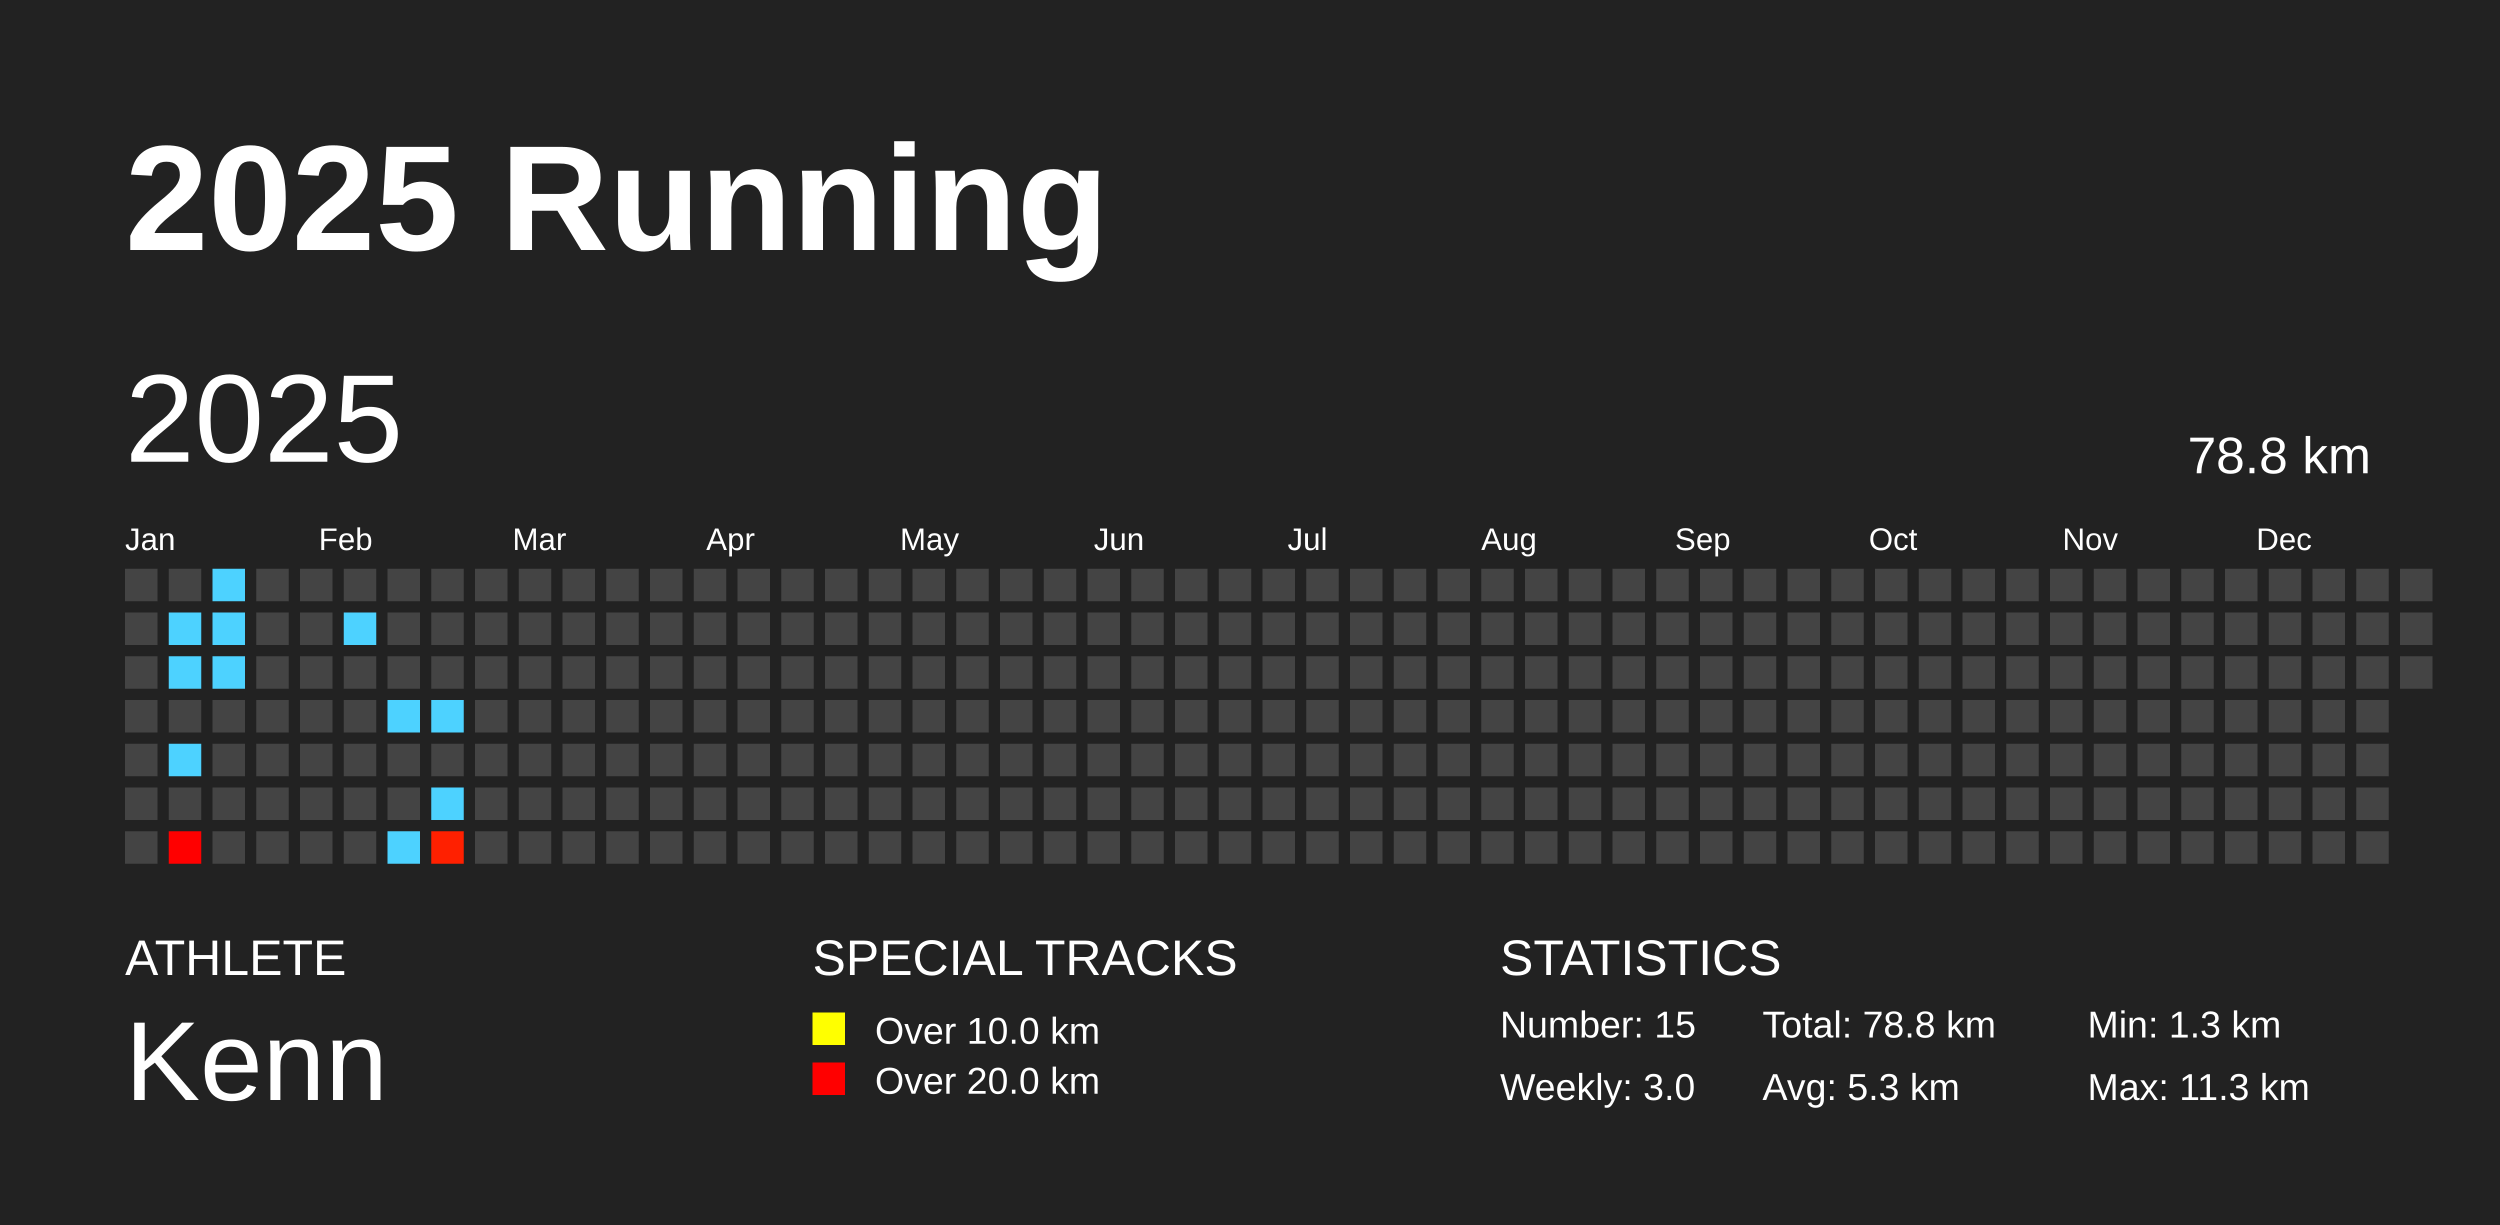
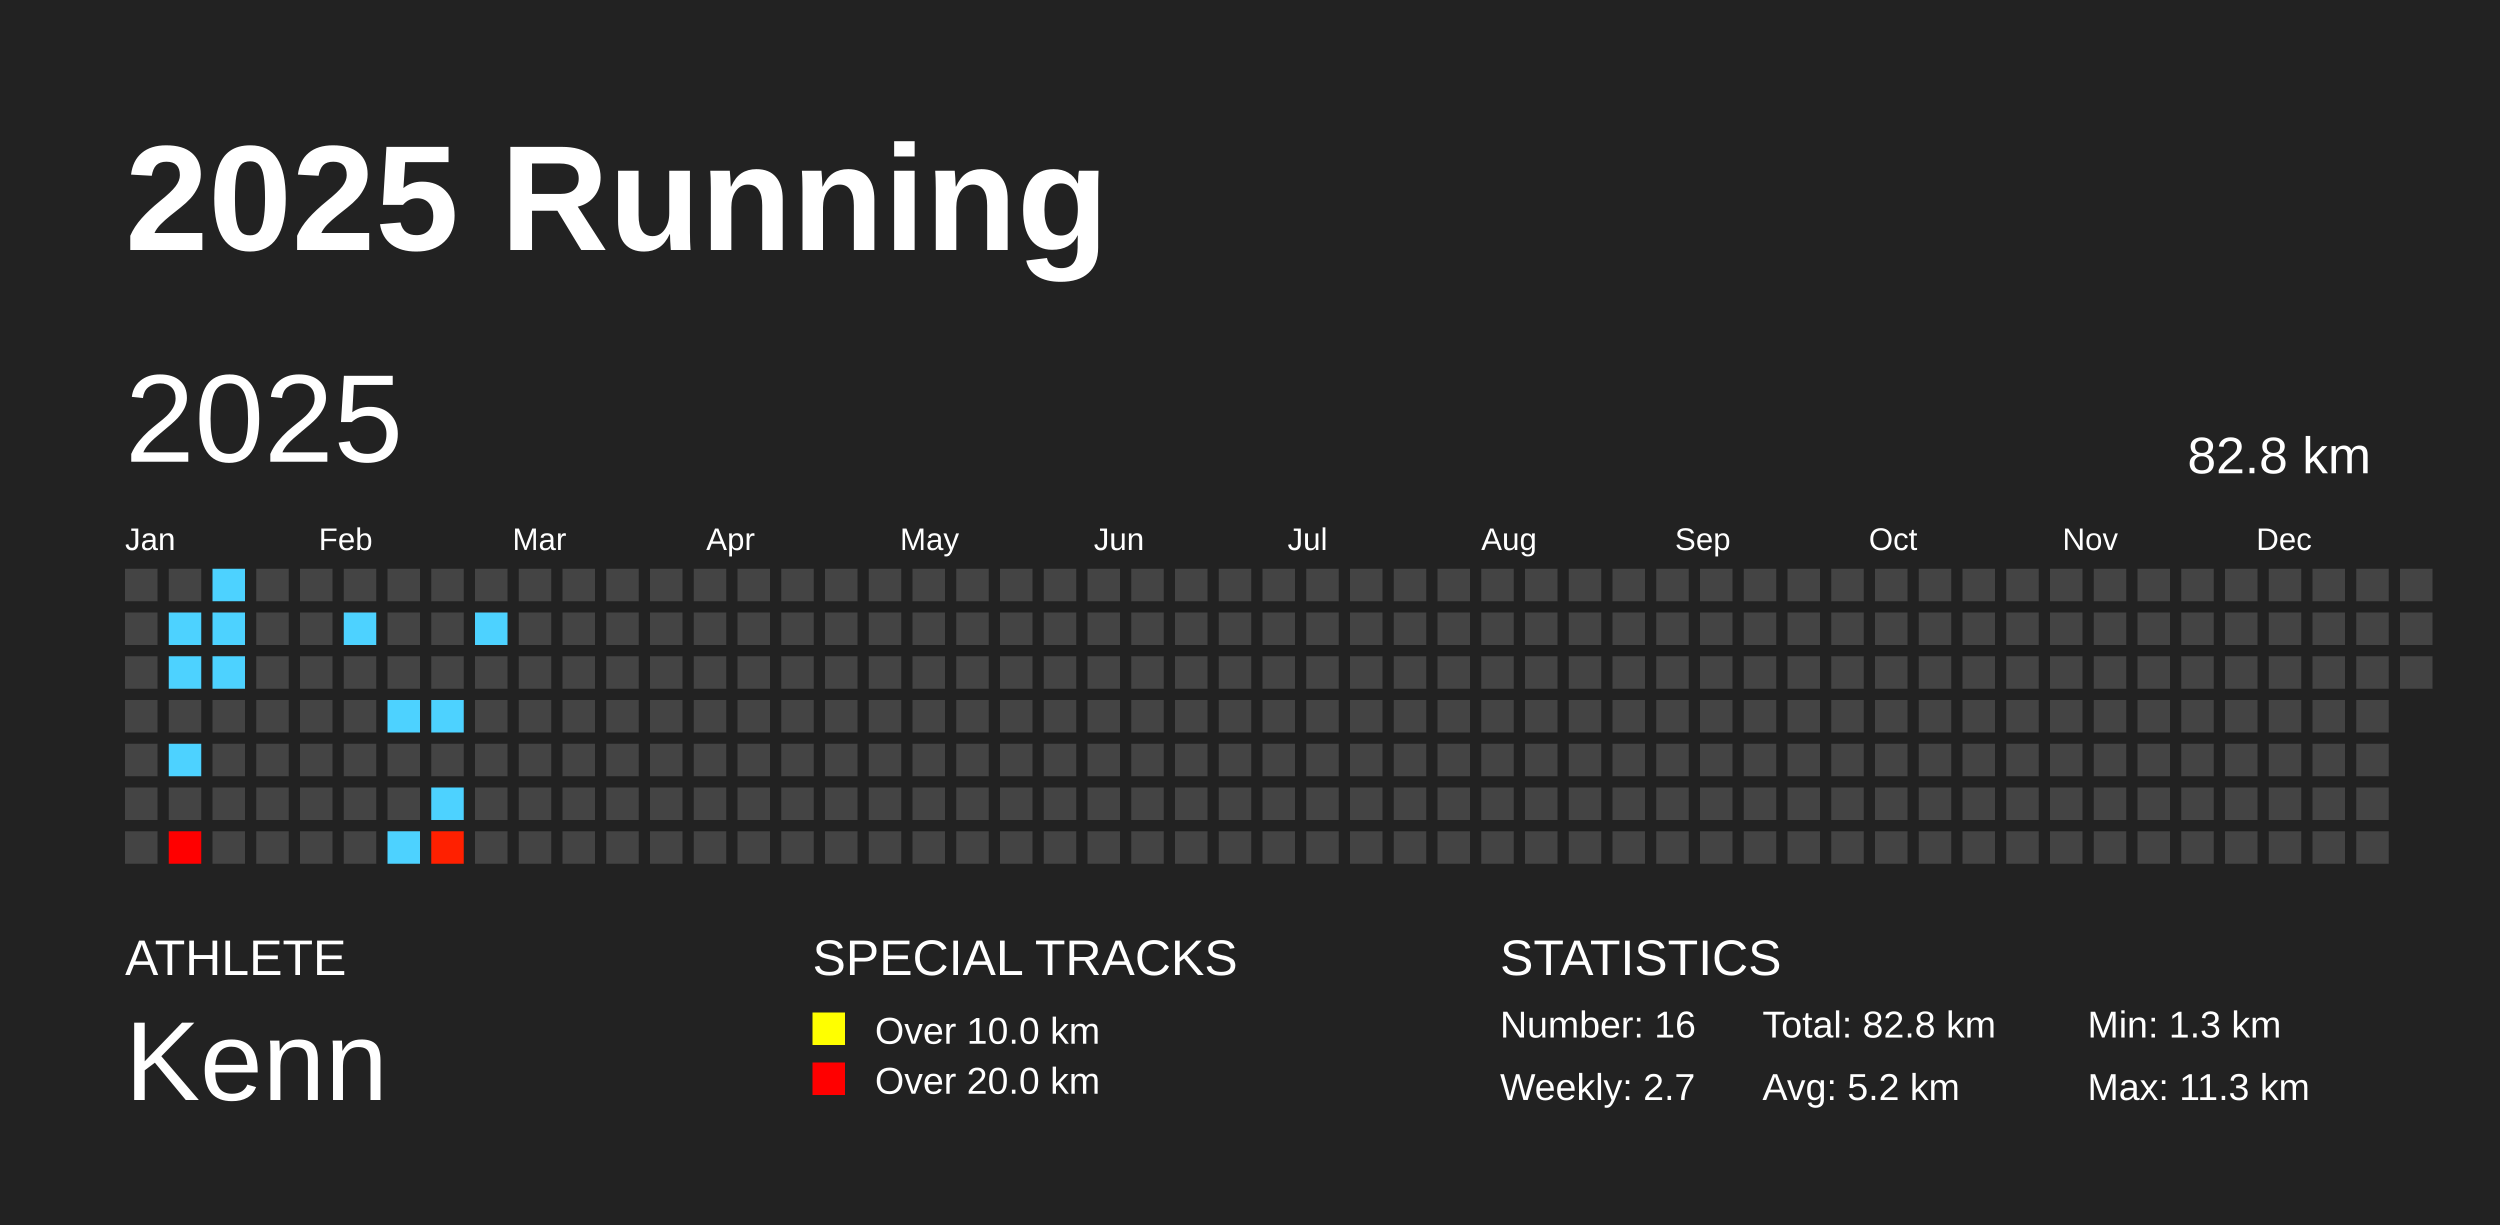
<svg xmlns="http://www.w3.org/2000/svg" baseProfile="full" height="98mm" version="1.1" viewBox="0,0,200,98" width="200mm">
  <defs />
  <rect fill="#222222" height="98" width="200" x="0" y="0" />
  <text fill="#FFFFFF" style="font-size:12px; font-family:Arial; font-weight:bold;" x="10" y="20">2025 Running</text>
  <text fill="#FFFFFF" style="font-size:4px; font-family:Arial" x="10" y="78">ATHLETE</text>
  <text fill="#FFFFFF" style="font-size:9px; font-family:Arial" x="10" y="88">Kenn</text>
  <text fill="#FFFFFF" style="font-size:4px; font-family:Arial" x="65" y="78">SPECIAL TRACKS</text>
  <rect fill="yellow" height="2.6" width="2.6" x="65" y="81" />
  <text fill="#FFFFFF" style="font-size:3px; font-family:Arial" x="70" y="83.5">Over 10.0 km</text>
  <rect fill="red" height="2.6" width="2.6" x="65" y="85" />
  <text fill="#FFFFFF" style="font-size:3px; font-family:Arial" x="70" y="87.5">Over 20.0 km</text>
  <text fill="#FFFFFF" style="font-size:4px; font-family:Arial" x="120" y="78">STATISTICS</text>
-   <text fill="#FFFFFF" style="font-size:3px; font-family:Arial" x="120" y="83">Number: 15</text>
-   <text fill="#FFFFFF" style="font-size:3px; font-family:Arial" x="120" y="88">Weekly: 3.0</text>
-   <text fill="#FFFFFF" style="font-size:3px; font-family:Arial" x="141" y="83">Total: 78.8 km</text>
-   <text fill="#FFFFFF" style="font-size:3px; font-family:Arial" x="141" y="88">Avg: 5.3 km</text>
+   <text fill="#FFFFFF" style="font-size:3px; font-family:Arial" x="120" y="83">Number: 16</text>
+   <text fill="#FFFFFF" style="font-size:3px; font-family:Arial" x="120" y="88">Weekly: 2.7</text>
+   <text fill="#FFFFFF" style="font-size:3px; font-family:Arial" x="141" y="83">Total: 82.8 km</text>
+   <text fill="#FFFFFF" style="font-size:3px; font-family:Arial" x="141" y="88">Avg: 5.2 km</text>
  <text fill="#FFFFFF" style="font-size:3px; font-family:Arial" x="167" y="83">Min: 1.3 km</text>
  <text fill="#FFFFFF" style="font-size:3px; font-family:Arial" x="167" y="88">Max: 11.3 km</text>
  <text dominant-baseline="hanging" fill="#FFFFFF" style="font-size:10.0px; font-family:Arial;" x="10" y="30">2025</text>
-   <text dominant-baseline="hanging" fill="#FFFFFF" style="font-size:4.125px; font-family:Arial;" x="175" y="35">78.8 km</text>
+   <text dominant-baseline="hanging" fill="#FFFFFF" style="font-size:4.125px; font-family:Arial;" x="175" y="35">82.8 km</text>
  <text fill="#FFFFFF" style="font-size:2.5px; font-family:Arial" x="10.0" y="44">Jan</text>
  <text fill="#FFFFFF" style="font-size:2.5px; font-family:Arial" x="25.5" y="44">Feb</text>
  <text fill="#FFFFFF" style="font-size:2.5px; font-family:Arial" x="41.0" y="44">Mar</text>
  <text fill="#FFFFFF" style="font-size:2.5px; font-family:Arial" x="56.5" y="44">Apr</text>
  <text fill="#FFFFFF" style="font-size:2.5px; font-family:Arial" x="72.0" y="44">May</text>
  <text fill="#FFFFFF" style="font-size:2.5px; font-family:Arial" x="87.5" y="44">Jun</text>
  <text fill="#FFFFFF" style="font-size:2.5px; font-family:Arial" x="103.0" y="44">Jul</text>
  <text fill="#FFFFFF" style="font-size:2.5px; font-family:Arial" x="118.5" y="44">Aug</text>
  <text fill="#FFFFFF" style="font-size:2.5px; font-family:Arial" x="134.0" y="44">Sep</text>
  <text fill="#FFFFFF" style="font-size:2.5px; font-family:Arial" x="149.5" y="44">Oct</text>
  <text fill="#FFFFFF" style="font-size:2.5px; font-family:Arial" x="165.0" y="44">Nov</text>
  <text fill="#FFFFFF" style="font-size:2.5px; font-family:Arial" x="180.5" y="44">Dec</text>
  <rect fill="#444444" height="2.6" width="2.6" x="10.0" y="45.5" />
  <rect fill="#444444" height="2.6" width="2.6" x="10.0" y="49.0" />
  <rect fill="#444444" height="2.6" width="2.6" x="10.0" y="52.5" />
  <rect fill="#444444" height="2.6" width="2.6" x="10.0" y="56.0" />
  <rect fill="#444444" height="2.6" width="2.6" x="10.0" y="59.5" />
  <rect fill="#444444" height="2.6" width="2.6" x="10.0" y="63.0" />
  <rect fill="#444444" height="2.6" width="2.6" x="10.0" y="66.5" />
  <rect fill="#444444" height="2.6" width="2.6" x="13.5" y="45.5" />
  <rect fill="#4dd2ff" height="2.6" width="2.6" x="13.5" y="49.0" />
  <rect fill="#4dd2ff" height="2.6" width="2.6" x="13.5" y="52.5" />
  <rect fill="#444444" height="2.6" width="2.6" x="13.5" y="56.0" />
  <rect fill="#4dd2ff" height="2.6" width="2.6" x="13.5" y="59.5" />
  <rect fill="#444444" height="2.6" width="2.6" x="13.5" y="63.0" />
  <rect fill="#ff0000" height="2.6" width="2.6" x="13.5" y="66.5" />
  <rect fill="#4dd2ff" height="2.6" width="2.6" x="17.0" y="45.5" />
  <rect fill="#4dd2ff" height="2.6" width="2.6" x="17.0" y="49.0" />
  <rect fill="#4dd2ff" height="2.6" width="2.6" x="17.0" y="52.5" />
  <rect fill="#444444" height="2.6" width="2.6" x="17.0" y="56.0" />
  <rect fill="#444444" height="2.6" width="2.6" x="17.0" y="59.5" />
  <rect fill="#444444" height="2.6" width="2.6" x="17.0" y="63.0" />
  <rect fill="#444444" height="2.6" width="2.6" x="17.0" y="66.5" />
  <rect fill="#444444" height="2.6" width="2.6" x="20.5" y="45.5" />
  <rect fill="#444444" height="2.6" width="2.6" x="20.5" y="49.0" />
  <rect fill="#444444" height="2.6" width="2.6" x="20.5" y="52.5" />
  <rect fill="#444444" height="2.6" width="2.6" x="20.5" y="56.0" />
  <rect fill="#444444" height="2.6" width="2.6" x="20.5" y="59.5" />
  <rect fill="#444444" height="2.6" width="2.6" x="20.5" y="63.0" />
  <rect fill="#444444" height="2.6" width="2.6" x="20.5" y="66.5" />
  <rect fill="#444444" height="2.6" width="2.6" x="24.0" y="45.5" />
  <rect fill="#444444" height="2.6" width="2.6" x="24.0" y="49.0" />
  <rect fill="#444444" height="2.6" width="2.6" x="24.0" y="52.5" />
  <rect fill="#444444" height="2.6" width="2.6" x="24.0" y="56.0" />
  <rect fill="#444444" height="2.6" width="2.6" x="24.0" y="59.5" />
  <rect fill="#444444" height="2.6" width="2.6" x="24.0" y="63.0" />
  <rect fill="#444444" height="2.6" width="2.6" x="24.0" y="66.5" />
  <rect fill="#444444" height="2.6" width="2.6" x="27.5" y="45.5" />
  <rect fill="#4dd2ff" height="2.6" width="2.6" x="27.5" y="49.0" />
  <rect fill="#444444" height="2.6" width="2.6" x="27.5" y="52.5" />
  <rect fill="#444444" height="2.6" width="2.6" x="27.5" y="56.0" />
  <rect fill="#444444" height="2.6" width="2.6" x="27.5" y="59.5" />
  <rect fill="#444444" height="2.6" width="2.6" x="27.5" y="63.0" />
  <rect fill="#444444" height="2.6" width="2.6" x="27.5" y="66.5" />
  <rect fill="#444444" height="2.6" width="2.6" x="31.0" y="45.5" />
  <rect fill="#444444" height="2.6" width="2.6" x="31.0" y="49.0" />
  <rect fill="#444444" height="2.6" width="2.6" x="31.0" y="52.5" />
  <rect fill="#4dd2ff" height="2.6" width="2.6" x="31.0" y="56.0" />
  <rect fill="#444444" height="2.6" width="2.6" x="31.0" y="59.5" />
  <rect fill="#444444" height="2.6" width="2.6" x="31.0" y="63.0" />
  <rect fill="#4dd2ff" height="2.6" width="2.6" x="31.0" y="66.5" />
  <rect fill="#444444" height="2.6" width="2.6" x="34.5" y="45.5" />
  <rect fill="#444444" height="2.6" width="2.6" x="34.5" y="49.0" />
  <rect fill="#444444" height="2.6" width="2.6" x="34.5" y="52.5" />
  <rect fill="#4dd2ff" height="2.6" width="2.6" x="34.5" y="56.0" />
  <rect fill="#444444" height="2.6" width="2.6" x="34.5" y="59.5" />
  <rect fill="#4dd2ff" height="2.6" width="2.6" x="34.5" y="63.0" />
  <rect fill="#ff2000" height="2.6" width="2.6" x="34.5" y="66.5" />
  <rect fill="#444444" height="2.6" width="2.6" x="38.0" y="45.5" />
-   <rect fill="#444444" height="2.6" width="2.6" x="38.0" y="49.0" />
+   <rect fill="#4dd2ff" height="2.6" width="2.6" x="38.0" y="49.0" />
  <rect fill="#444444" height="2.6" width="2.6" x="38.0" y="52.5" />
  <rect fill="#444444" height="2.6" width="2.6" x="38.0" y="56.0" />
  <rect fill="#444444" height="2.6" width="2.6" x="38.0" y="59.5" />
  <rect fill="#444444" height="2.6" width="2.6" x="38.0" y="63.0" />
  <rect fill="#444444" height="2.6" width="2.6" x="38.0" y="66.5" />
  <rect fill="#444444" height="2.6" width="2.6" x="41.5" y="45.5" />
  <rect fill="#444444" height="2.6" width="2.6" x="41.5" y="49.0" />
  <rect fill="#444444" height="2.6" width="2.6" x="41.5" y="52.5" />
  <rect fill="#444444" height="2.6" width="2.6" x="41.5" y="56.0" />
  <rect fill="#444444" height="2.6" width="2.6" x="41.5" y="59.5" />
  <rect fill="#444444" height="2.6" width="2.6" x="41.5" y="63.0" />
  <rect fill="#444444" height="2.6" width="2.6" x="41.5" y="66.5" />
  <rect fill="#444444" height="2.6" width="2.6" x="45.0" y="45.5" />
  <rect fill="#444444" height="2.6" width="2.6" x="45.0" y="49.0" />
  <rect fill="#444444" height="2.6" width="2.6" x="45.0" y="52.5" />
  <rect fill="#444444" height="2.6" width="2.6" x="45.0" y="56.0" />
  <rect fill="#444444" height="2.6" width="2.6" x="45.0" y="59.5" />
  <rect fill="#444444" height="2.6" width="2.6" x="45.0" y="63.0" />
  <rect fill="#444444" height="2.6" width="2.6" x="45.0" y="66.5" />
  <rect fill="#444444" height="2.6" width="2.6" x="48.5" y="45.5" />
  <rect fill="#444444" height="2.6" width="2.6" x="48.5" y="49.0" />
  <rect fill="#444444" height="2.6" width="2.6" x="48.5" y="52.5" />
  <rect fill="#444444" height="2.6" width="2.6" x="48.5" y="56.0" />
  <rect fill="#444444" height="2.6" width="2.6" x="48.5" y="59.5" />
  <rect fill="#444444" height="2.6" width="2.6" x="48.5" y="63.0" />
  <rect fill="#444444" height="2.6" width="2.6" x="48.5" y="66.5" />
  <rect fill="#444444" height="2.6" width="2.6" x="52.0" y="45.5" />
  <rect fill="#444444" height="2.6" width="2.6" x="52.0" y="49.0" />
  <rect fill="#444444" height="2.6" width="2.6" x="52.0" y="52.5" />
  <rect fill="#444444" height="2.6" width="2.6" x="52.0" y="56.0" />
  <rect fill="#444444" height="2.6" width="2.6" x="52.0" y="59.5" />
  <rect fill="#444444" height="2.6" width="2.6" x="52.0" y="63.0" />
  <rect fill="#444444" height="2.6" width="2.6" x="52.0" y="66.5" />
  <rect fill="#444444" height="2.6" width="2.6" x="55.5" y="45.5" />
  <rect fill="#444444" height="2.6" width="2.6" x="55.5" y="49.0" />
  <rect fill="#444444" height="2.6" width="2.6" x="55.5" y="52.5" />
  <rect fill="#444444" height="2.6" width="2.6" x="55.5" y="56.0" />
  <rect fill="#444444" height="2.6" width="2.6" x="55.5" y="59.5" />
  <rect fill="#444444" height="2.6" width="2.6" x="55.5" y="63.0" />
  <rect fill="#444444" height="2.6" width="2.6" x="55.5" y="66.5" />
  <rect fill="#444444" height="2.6" width="2.6" x="59.0" y="45.5" />
  <rect fill="#444444" height="2.6" width="2.6" x="59.0" y="49.0" />
  <rect fill="#444444" height="2.6" width="2.6" x="59.0" y="52.5" />
  <rect fill="#444444" height="2.6" width="2.6" x="59.0" y="56.0" />
  <rect fill="#444444" height="2.6" width="2.6" x="59.0" y="59.5" />
  <rect fill="#444444" height="2.6" width="2.6" x="59.0" y="63.0" />
  <rect fill="#444444" height="2.6" width="2.6" x="59.0" y="66.5" />
  <rect fill="#444444" height="2.6" width="2.6" x="62.5" y="45.5" />
  <rect fill="#444444" height="2.6" width="2.6" x="62.5" y="49.0" />
  <rect fill="#444444" height="2.6" width="2.6" x="62.5" y="52.5" />
  <rect fill="#444444" height="2.6" width="2.6" x="62.5" y="56.0" />
  <rect fill="#444444" height="2.6" width="2.6" x="62.5" y="59.5" />
  <rect fill="#444444" height="2.6" width="2.6" x="62.5" y="63.0" />
  <rect fill="#444444" height="2.6" width="2.6" x="62.5" y="66.5" />
  <rect fill="#444444" height="2.6" width="2.6" x="66.0" y="45.5" />
  <rect fill="#444444" height="2.6" width="2.6" x="66.0" y="49.0" />
  <rect fill="#444444" height="2.6" width="2.6" x="66.0" y="52.5" />
  <rect fill="#444444" height="2.6" width="2.6" x="66.0" y="56.0" />
  <rect fill="#444444" height="2.6" width="2.6" x="66.0" y="59.5" />
  <rect fill="#444444" height="2.6" width="2.6" x="66.0" y="63.0" />
  <rect fill="#444444" height="2.6" width="2.6" x="66.0" y="66.5" />
  <rect fill="#444444" height="2.6" width="2.6" x="69.5" y="45.5" />
  <rect fill="#444444" height="2.6" width="2.6" x="69.5" y="49.0" />
  <rect fill="#444444" height="2.6" width="2.6" x="69.5" y="52.5" />
  <rect fill="#444444" height="2.6" width="2.6" x="69.5" y="56.0" />
  <rect fill="#444444" height="2.6" width="2.6" x="69.5" y="59.5" />
  <rect fill="#444444" height="2.6" width="2.6" x="69.5" y="63.0" />
  <rect fill="#444444" height="2.6" width="2.6" x="69.5" y="66.5" />
  <rect fill="#444444" height="2.6" width="2.6" x="73.0" y="45.5" />
  <rect fill="#444444" height="2.6" width="2.6" x="73.0" y="49.0" />
  <rect fill="#444444" height="2.6" width="2.6" x="73.0" y="52.5" />
  <rect fill="#444444" height="2.6" width="2.6" x="73.0" y="56.0" />
  <rect fill="#444444" height="2.6" width="2.6" x="73.0" y="59.5" />
  <rect fill="#444444" height="2.6" width="2.6" x="73.0" y="63.0" />
  <rect fill="#444444" height="2.6" width="2.6" x="73.0" y="66.5" />
  <rect fill="#444444" height="2.6" width="2.6" x="76.5" y="45.5" />
  <rect fill="#444444" height="2.6" width="2.6" x="76.5" y="49.0" />
  <rect fill="#444444" height="2.6" width="2.6" x="76.5" y="52.5" />
  <rect fill="#444444" height="2.6" width="2.6" x="76.5" y="56.0" />
  <rect fill="#444444" height="2.6" width="2.6" x="76.5" y="59.5" />
  <rect fill="#444444" height="2.6" width="2.6" x="76.5" y="63.0" />
  <rect fill="#444444" height="2.6" width="2.6" x="76.5" y="66.5" />
  <rect fill="#444444" height="2.6" width="2.6" x="80.0" y="45.5" />
  <rect fill="#444444" height="2.6" width="2.6" x="80.0" y="49.0" />
  <rect fill="#444444" height="2.6" width="2.6" x="80.0" y="52.5" />
  <rect fill="#444444" height="2.6" width="2.6" x="80.0" y="56.0" />
  <rect fill="#444444" height="2.6" width="2.6" x="80.0" y="59.5" />
  <rect fill="#444444" height="2.6" width="2.6" x="80.0" y="63.0" />
  <rect fill="#444444" height="2.6" width="2.6" x="80.0" y="66.5" />
  <rect fill="#444444" height="2.6" width="2.6" x="83.5" y="45.5" />
  <rect fill="#444444" height="2.6" width="2.6" x="83.5" y="49.0" />
  <rect fill="#444444" height="2.6" width="2.6" x="83.5" y="52.5" />
  <rect fill="#444444" height="2.6" width="2.6" x="83.5" y="56.0" />
  <rect fill="#444444" height="2.6" width="2.6" x="83.5" y="59.5" />
  <rect fill="#444444" height="2.6" width="2.6" x="83.5" y="63.0" />
  <rect fill="#444444" height="2.6" width="2.6" x="83.5" y="66.5" />
  <rect fill="#444444" height="2.6" width="2.6" x="87.0" y="45.5" />
  <rect fill="#444444" height="2.6" width="2.6" x="87.0" y="49.0" />
  <rect fill="#444444" height="2.6" width="2.6" x="87.0" y="52.5" />
  <rect fill="#444444" height="2.6" width="2.6" x="87.0" y="56.0" />
  <rect fill="#444444" height="2.6" width="2.6" x="87.0" y="59.5" />
  <rect fill="#444444" height="2.6" width="2.6" x="87.0" y="63.0" />
  <rect fill="#444444" height="2.6" width="2.6" x="87.0" y="66.5" />
  <rect fill="#444444" height="2.6" width="2.6" x="90.5" y="45.5" />
  <rect fill="#444444" height="2.6" width="2.6" x="90.5" y="49.0" />
  <rect fill="#444444" height="2.6" width="2.6" x="90.5" y="52.5" />
  <rect fill="#444444" height="2.6" width="2.6" x="90.5" y="56.0" />
  <rect fill="#444444" height="2.6" width="2.6" x="90.5" y="59.5" />
  <rect fill="#444444" height="2.6" width="2.6" x="90.5" y="63.0" />
  <rect fill="#444444" height="2.6" width="2.6" x="90.5" y="66.5" />
  <rect fill="#444444" height="2.6" width="2.6" x="94.0" y="45.5" />
  <rect fill="#444444" height="2.6" width="2.6" x="94.0" y="49.0" />
  <rect fill="#444444" height="2.6" width="2.6" x="94.0" y="52.5" />
  <rect fill="#444444" height="2.6" width="2.6" x="94.0" y="56.0" />
  <rect fill="#444444" height="2.6" width="2.6" x="94.0" y="59.5" />
  <rect fill="#444444" height="2.6" width="2.6" x="94.0" y="63.0" />
  <rect fill="#444444" height="2.6" width="2.6" x="94.0" y="66.5" />
  <rect fill="#444444" height="2.6" width="2.6" x="97.5" y="45.5" />
  <rect fill="#444444" height="2.6" width="2.6" x="97.5" y="49.0" />
  <rect fill="#444444" height="2.6" width="2.6" x="97.5" y="52.5" />
  <rect fill="#444444" height="2.6" width="2.6" x="97.5" y="56.0" />
  <rect fill="#444444" height="2.6" width="2.6" x="97.5" y="59.5" />
  <rect fill="#444444" height="2.6" width="2.6" x="97.5" y="63.0" />
  <rect fill="#444444" height="2.6" width="2.6" x="97.5" y="66.5" />
  <rect fill="#444444" height="2.6" width="2.6" x="101.0" y="45.5" />
  <rect fill="#444444" height="2.6" width="2.6" x="101.0" y="49.0" />
  <rect fill="#444444" height="2.6" width="2.6" x="101.0" y="52.5" />
  <rect fill="#444444" height="2.6" width="2.6" x="101.0" y="56.0" />
  <rect fill="#444444" height="2.6" width="2.6" x="101.0" y="59.5" />
  <rect fill="#444444" height="2.6" width="2.6" x="101.0" y="63.0" />
  <rect fill="#444444" height="2.6" width="2.6" x="101.0" y="66.5" />
  <rect fill="#444444" height="2.6" width="2.6" x="104.5" y="45.5" />
  <rect fill="#444444" height="2.6" width="2.6" x="104.5" y="49.0" />
  <rect fill="#444444" height="2.6" width="2.6" x="104.5" y="52.5" />
  <rect fill="#444444" height="2.6" width="2.6" x="104.5" y="56.0" />
  <rect fill="#444444" height="2.6" width="2.6" x="104.5" y="59.5" />
  <rect fill="#444444" height="2.6" width="2.6" x="104.5" y="63.0" />
  <rect fill="#444444" height="2.6" width="2.6" x="104.5" y="66.5" />
  <rect fill="#444444" height="2.6" width="2.6" x="108.0" y="45.5" />
  <rect fill="#444444" height="2.6" width="2.6" x="108.0" y="49.0" />
  <rect fill="#444444" height="2.6" width="2.6" x="108.0" y="52.5" />
  <rect fill="#444444" height="2.6" width="2.6" x="108.0" y="56.0" />
  <rect fill="#444444" height="2.6" width="2.6" x="108.0" y="59.5" />
  <rect fill="#444444" height="2.6" width="2.6" x="108.0" y="63.0" />
  <rect fill="#444444" height="2.6" width="2.6" x="108.0" y="66.5" />
  <rect fill="#444444" height="2.6" width="2.6" x="111.5" y="45.5" />
  <rect fill="#444444" height="2.6" width="2.6" x="111.5" y="49.0" />
  <rect fill="#444444" height="2.6" width="2.6" x="111.5" y="52.5" />
  <rect fill="#444444" height="2.6" width="2.6" x="111.5" y="56.0" />
  <rect fill="#444444" height="2.6" width="2.6" x="111.5" y="59.5" />
  <rect fill="#444444" height="2.6" width="2.6" x="111.5" y="63.0" />
  <rect fill="#444444" height="2.6" width="2.6" x="111.5" y="66.5" />
  <rect fill="#444444" height="2.6" width="2.6" x="115.0" y="45.5" />
  <rect fill="#444444" height="2.6" width="2.6" x="115.0" y="49.0" />
  <rect fill="#444444" height="2.6" width="2.6" x="115.0" y="52.5" />
  <rect fill="#444444" height="2.6" width="2.6" x="115.0" y="56.0" />
  <rect fill="#444444" height="2.6" width="2.6" x="115.0" y="59.5" />
  <rect fill="#444444" height="2.6" width="2.6" x="115.0" y="63.0" />
  <rect fill="#444444" height="2.6" width="2.6" x="115.0" y="66.5" />
  <rect fill="#444444" height="2.6" width="2.6" x="118.5" y="45.5" />
  <rect fill="#444444" height="2.6" width="2.6" x="118.5" y="49.0" />
  <rect fill="#444444" height="2.6" width="2.6" x="118.5" y="52.5" />
  <rect fill="#444444" height="2.6" width="2.6" x="118.5" y="56.0" />
  <rect fill="#444444" height="2.6" width="2.6" x="118.5" y="59.5" />
  <rect fill="#444444" height="2.6" width="2.6" x="118.5" y="63.0" />
  <rect fill="#444444" height="2.6" width="2.6" x="118.5" y="66.5" />
  <rect fill="#444444" height="2.6" width="2.6" x="122.0" y="45.5" />
  <rect fill="#444444" height="2.6" width="2.6" x="122.0" y="49.0" />
  <rect fill="#444444" height="2.6" width="2.6" x="122.0" y="52.5" />
  <rect fill="#444444" height="2.6" width="2.6" x="122.0" y="56.0" />
  <rect fill="#444444" height="2.6" width="2.6" x="122.0" y="59.5" />
  <rect fill="#444444" height="2.6" width="2.6" x="122.0" y="63.0" />
  <rect fill="#444444" height="2.6" width="2.6" x="122.0" y="66.5" />
  <rect fill="#444444" height="2.6" width="2.6" x="125.5" y="45.5" />
  <rect fill="#444444" height="2.6" width="2.6" x="125.5" y="49.0" />
  <rect fill="#444444" height="2.6" width="2.6" x="125.5" y="52.5" />
  <rect fill="#444444" height="2.6" width="2.6" x="125.5" y="56.0" />
  <rect fill="#444444" height="2.6" width="2.6" x="125.5" y="59.5" />
  <rect fill="#444444" height="2.6" width="2.6" x="125.5" y="63.0" />
  <rect fill="#444444" height="2.6" width="2.6" x="125.5" y="66.5" />
  <rect fill="#444444" height="2.6" width="2.6" x="129.0" y="45.5" />
  <rect fill="#444444" height="2.6" width="2.6" x="129.0" y="49.0" />
  <rect fill="#444444" height="2.6" width="2.6" x="129.0" y="52.5" />
  <rect fill="#444444" height="2.6" width="2.6" x="129.0" y="56.0" />
  <rect fill="#444444" height="2.6" width="2.6" x="129.0" y="59.5" />
  <rect fill="#444444" height="2.6" width="2.6" x="129.0" y="63.0" />
  <rect fill="#444444" height="2.6" width="2.6" x="129.0" y="66.5" />
  <rect fill="#444444" height="2.6" width="2.6" x="132.5" y="45.5" />
  <rect fill="#444444" height="2.6" width="2.6" x="132.5" y="49.0" />
  <rect fill="#444444" height="2.6" width="2.6" x="132.5" y="52.5" />
  <rect fill="#444444" height="2.6" width="2.6" x="132.5" y="56.0" />
  <rect fill="#444444" height="2.6" width="2.6" x="132.5" y="59.5" />
  <rect fill="#444444" height="2.6" width="2.6" x="132.5" y="63.0" />
  <rect fill="#444444" height="2.6" width="2.6" x="132.5" y="66.5" />
  <rect fill="#444444" height="2.6" width="2.6" x="136.0" y="45.5" />
  <rect fill="#444444" height="2.6" width="2.6" x="136.0" y="49.0" />
  <rect fill="#444444" height="2.6" width="2.6" x="136.0" y="52.5" />
  <rect fill="#444444" height="2.6" width="2.6" x="136.0" y="56.0" />
  <rect fill="#444444" height="2.6" width="2.6" x="136.0" y="59.5" />
  <rect fill="#444444" height="2.6" width="2.6" x="136.0" y="63.0" />
  <rect fill="#444444" height="2.6" width="2.6" x="136.0" y="66.5" />
  <rect fill="#444444" height="2.6" width="2.6" x="139.5" y="45.5" />
  <rect fill="#444444" height="2.6" width="2.6" x="139.5" y="49.0" />
  <rect fill="#444444" height="2.6" width="2.6" x="139.5" y="52.5" />
  <rect fill="#444444" height="2.6" width="2.6" x="139.5" y="56.0" />
  <rect fill="#444444" height="2.6" width="2.6" x="139.5" y="59.5" />
  <rect fill="#444444" height="2.6" width="2.6" x="139.5" y="63.0" />
  <rect fill="#444444" height="2.6" width="2.6" x="139.5" y="66.5" />
  <rect fill="#444444" height="2.6" width="2.6" x="143.0" y="45.5" />
  <rect fill="#444444" height="2.6" width="2.6" x="143.0" y="49.0" />
  <rect fill="#444444" height="2.6" width="2.6" x="143.0" y="52.5" />
  <rect fill="#444444" height="2.6" width="2.6" x="143.0" y="56.0" />
  <rect fill="#444444" height="2.6" width="2.6" x="143.0" y="59.5" />
  <rect fill="#444444" height="2.6" width="2.6" x="143.0" y="63.0" />
  <rect fill="#444444" height="2.6" width="2.6" x="143.0" y="66.5" />
  <rect fill="#444444" height="2.6" width="2.6" x="146.5" y="45.5" />
  <rect fill="#444444" height="2.6" width="2.6" x="146.5" y="49.0" />
  <rect fill="#444444" height="2.6" width="2.6" x="146.5" y="52.5" />
  <rect fill="#444444" height="2.6" width="2.6" x="146.5" y="56.0" />
  <rect fill="#444444" height="2.6" width="2.6" x="146.5" y="59.5" />
  <rect fill="#444444" height="2.6" width="2.6" x="146.5" y="63.0" />
  <rect fill="#444444" height="2.6" width="2.6" x="146.5" y="66.5" />
  <rect fill="#444444" height="2.6" width="2.6" x="150.0" y="45.5" />
  <rect fill="#444444" height="2.6" width="2.6" x="150.0" y="49.0" />
  <rect fill="#444444" height="2.6" width="2.6" x="150.0" y="52.5" />
  <rect fill="#444444" height="2.6" width="2.6" x="150.0" y="56.0" />
  <rect fill="#444444" height="2.6" width="2.6" x="150.0" y="59.5" />
  <rect fill="#444444" height="2.6" width="2.6" x="150.0" y="63.0" />
  <rect fill="#444444" height="2.6" width="2.6" x="150.0" y="66.5" />
  <rect fill="#444444" height="2.6" width="2.6" x="153.5" y="45.5" />
  <rect fill="#444444" height="2.6" width="2.6" x="153.5" y="49.0" />
  <rect fill="#444444" height="2.6" width="2.6" x="153.5" y="52.5" />
  <rect fill="#444444" height="2.6" width="2.6" x="153.5" y="56.0" />
  <rect fill="#444444" height="2.6" width="2.6" x="153.5" y="59.5" />
  <rect fill="#444444" height="2.6" width="2.6" x="153.5" y="63.0" />
  <rect fill="#444444" height="2.6" width="2.6" x="153.5" y="66.5" />
  <rect fill="#444444" height="2.6" width="2.6" x="157.0" y="45.5" />
  <rect fill="#444444" height="2.6" width="2.6" x="157.0" y="49.0" />
  <rect fill="#444444" height="2.6" width="2.6" x="157.0" y="52.5" />
  <rect fill="#444444" height="2.6" width="2.6" x="157.0" y="56.0" />
  <rect fill="#444444" height="2.6" width="2.6" x="157.0" y="59.5" />
  <rect fill="#444444" height="2.6" width="2.6" x="157.0" y="63.0" />
  <rect fill="#444444" height="2.6" width="2.6" x="157.0" y="66.5" />
  <rect fill="#444444" height="2.6" width="2.6" x="160.5" y="45.5" />
  <rect fill="#444444" height="2.6" width="2.6" x="160.5" y="49.0" />
  <rect fill="#444444" height="2.6" width="2.6" x="160.5" y="52.5" />
  <rect fill="#444444" height="2.6" width="2.6" x="160.5" y="56.0" />
  <rect fill="#444444" height="2.6" width="2.6" x="160.5" y="59.5" />
  <rect fill="#444444" height="2.6" width="2.6" x="160.5" y="63.0" />
  <rect fill="#444444" height="2.6" width="2.6" x="160.5" y="66.5" />
  <rect fill="#444444" height="2.6" width="2.6" x="164.0" y="45.5" />
  <rect fill="#444444" height="2.6" width="2.6" x="164.0" y="49.0" />
  <rect fill="#444444" height="2.6" width="2.6" x="164.0" y="52.5" />
  <rect fill="#444444" height="2.6" width="2.6" x="164.0" y="56.0" />
  <rect fill="#444444" height="2.6" width="2.6" x="164.0" y="59.5" />
  <rect fill="#444444" height="2.6" width="2.6" x="164.0" y="63.0" />
  <rect fill="#444444" height="2.6" width="2.6" x="164.0" y="66.5" />
  <rect fill="#444444" height="2.6" width="2.6" x="167.5" y="45.5" />
  <rect fill="#444444" height="2.6" width="2.6" x="167.5" y="49.0" />
  <rect fill="#444444" height="2.6" width="2.6" x="167.5" y="52.5" />
  <rect fill="#444444" height="2.6" width="2.6" x="167.5" y="56.0" />
  <rect fill="#444444" height="2.6" width="2.6" x="167.5" y="59.5" />
  <rect fill="#444444" height="2.6" width="2.6" x="167.5" y="63.0" />
  <rect fill="#444444" height="2.6" width="2.6" x="167.5" y="66.5" />
  <rect fill="#444444" height="2.6" width="2.6" x="171.0" y="45.5" />
  <rect fill="#444444" height="2.6" width="2.6" x="171.0" y="49.0" />
  <rect fill="#444444" height="2.6" width="2.6" x="171.0" y="52.5" />
  <rect fill="#444444" height="2.6" width="2.6" x="171.0" y="56.0" />
  <rect fill="#444444" height="2.6" width="2.6" x="171.0" y="59.5" />
  <rect fill="#444444" height="2.6" width="2.6" x="171.0" y="63.0" />
  <rect fill="#444444" height="2.6" width="2.6" x="171.0" y="66.5" />
  <rect fill="#444444" height="2.6" width="2.6" x="174.5" y="45.5" />
  <rect fill="#444444" height="2.6" width="2.6" x="174.5" y="49.0" />
  <rect fill="#444444" height="2.6" width="2.6" x="174.5" y="52.5" />
  <rect fill="#444444" height="2.6" width="2.6" x="174.5" y="56.0" />
  <rect fill="#444444" height="2.6" width="2.6" x="174.5" y="59.5" />
  <rect fill="#444444" height="2.6" width="2.6" x="174.5" y="63.0" />
  <rect fill="#444444" height="2.6" width="2.6" x="174.5" y="66.5" />
  <rect fill="#444444" height="2.6" width="2.6" x="178.0" y="45.5" />
  <rect fill="#444444" height="2.6" width="2.6" x="178.0" y="49.0" />
  <rect fill="#444444" height="2.6" width="2.6" x="178.0" y="52.5" />
  <rect fill="#444444" height="2.6" width="2.6" x="178.0" y="56.0" />
  <rect fill="#444444" height="2.6" width="2.6" x="178.0" y="59.5" />
  <rect fill="#444444" height="2.6" width="2.6" x="178.0" y="63.0" />
  <rect fill="#444444" height="2.6" width="2.6" x="178.0" y="66.5" />
  <rect fill="#444444" height="2.6" width="2.6" x="181.5" y="45.5" />
  <rect fill="#444444" height="2.6" width="2.6" x="181.5" y="49.0" />
  <rect fill="#444444" height="2.6" width="2.6" x="181.5" y="52.5" />
  <rect fill="#444444" height="2.6" width="2.6" x="181.5" y="56.0" />
  <rect fill="#444444" height="2.6" width="2.6" x="181.5" y="59.5" />
  <rect fill="#444444" height="2.6" width="2.6" x="181.5" y="63.0" />
  <rect fill="#444444" height="2.6" width="2.6" x="181.5" y="66.5" />
  <rect fill="#444444" height="2.6" width="2.6" x="185.0" y="45.5" />
  <rect fill="#444444" height="2.6" width="2.6" x="185.0" y="49.0" />
  <rect fill="#444444" height="2.6" width="2.6" x="185.0" y="52.5" />
  <rect fill="#444444" height="2.6" width="2.6" x="185.0" y="56.0" />
  <rect fill="#444444" height="2.6" width="2.6" x="185.0" y="59.5" />
  <rect fill="#444444" height="2.6" width="2.6" x="185.0" y="63.0" />
  <rect fill="#444444" height="2.6" width="2.6" x="185.0" y="66.5" />
  <rect fill="#444444" height="2.6" width="2.6" x="188.5" y="45.5" />
  <rect fill="#444444" height="2.6" width="2.6" x="188.5" y="49.0" />
  <rect fill="#444444" height="2.6" width="2.6" x="188.5" y="52.5" />
  <rect fill="#444444" height="2.6" width="2.6" x="188.5" y="56.0" />
  <rect fill="#444444" height="2.6" width="2.6" x="188.5" y="59.5" />
  <rect fill="#444444" height="2.6" width="2.6" x="188.5" y="63.0" />
  <rect fill="#444444" height="2.6" width="2.6" x="188.5" y="66.5" />
  <rect fill="#444444" height="2.6" width="2.6" x="192.0" y="45.5" />
  <rect fill="#444444" height="2.6" width="2.6" x="192.0" y="49.0" />
  <rect fill="#444444" height="2.6" width="2.6" x="192.0" y="52.5" />
</svg>
